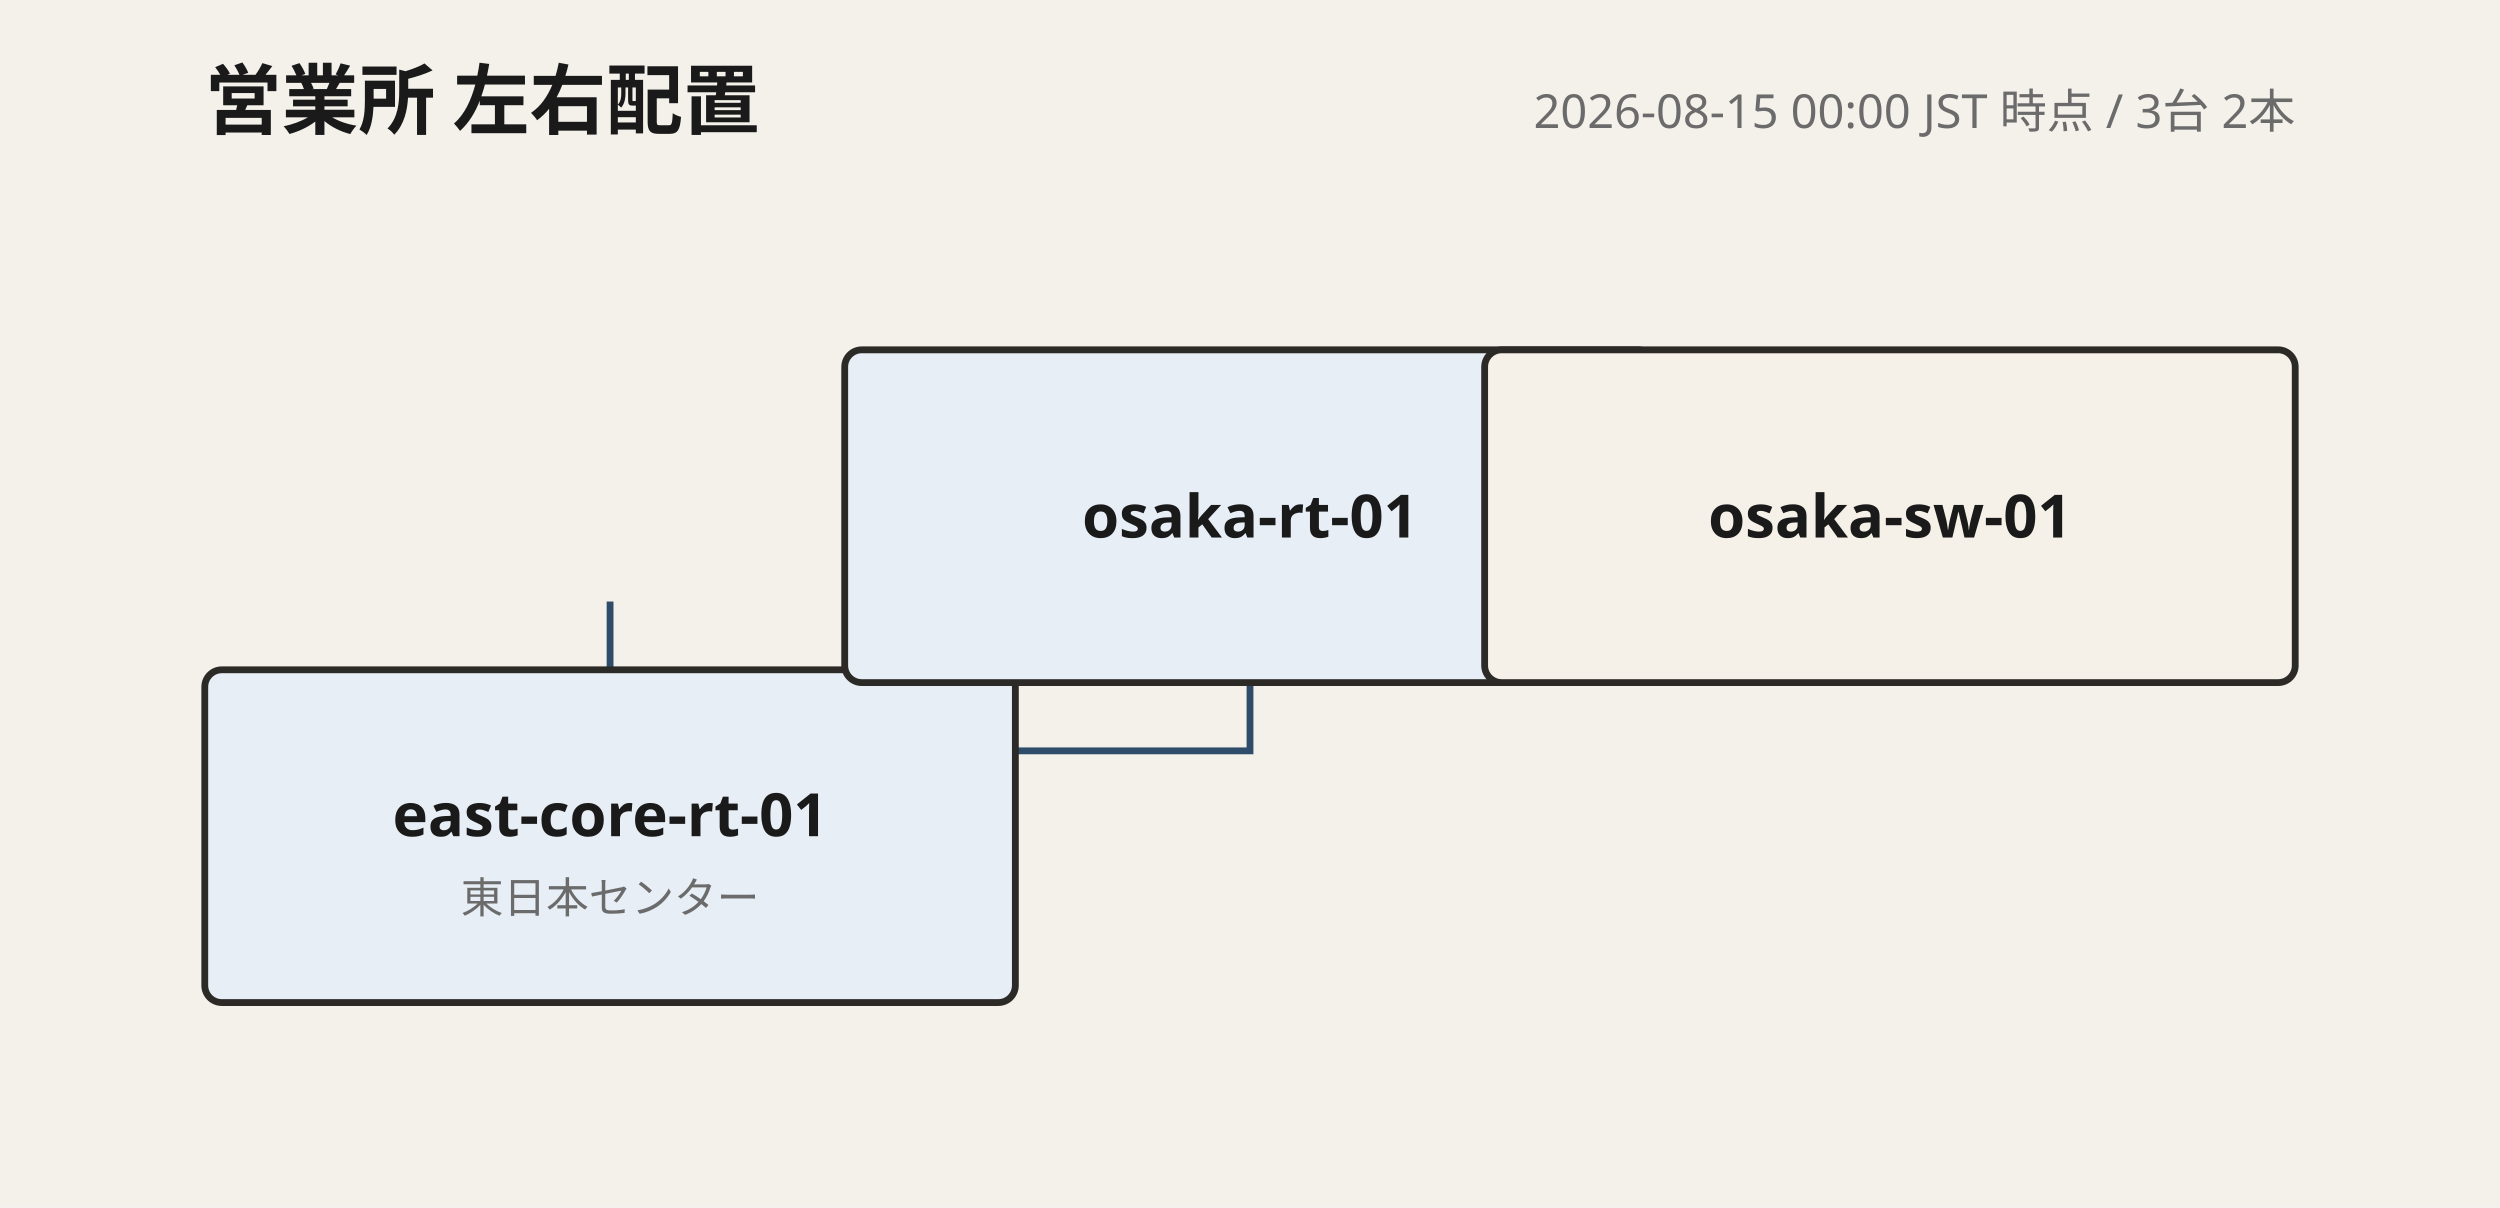
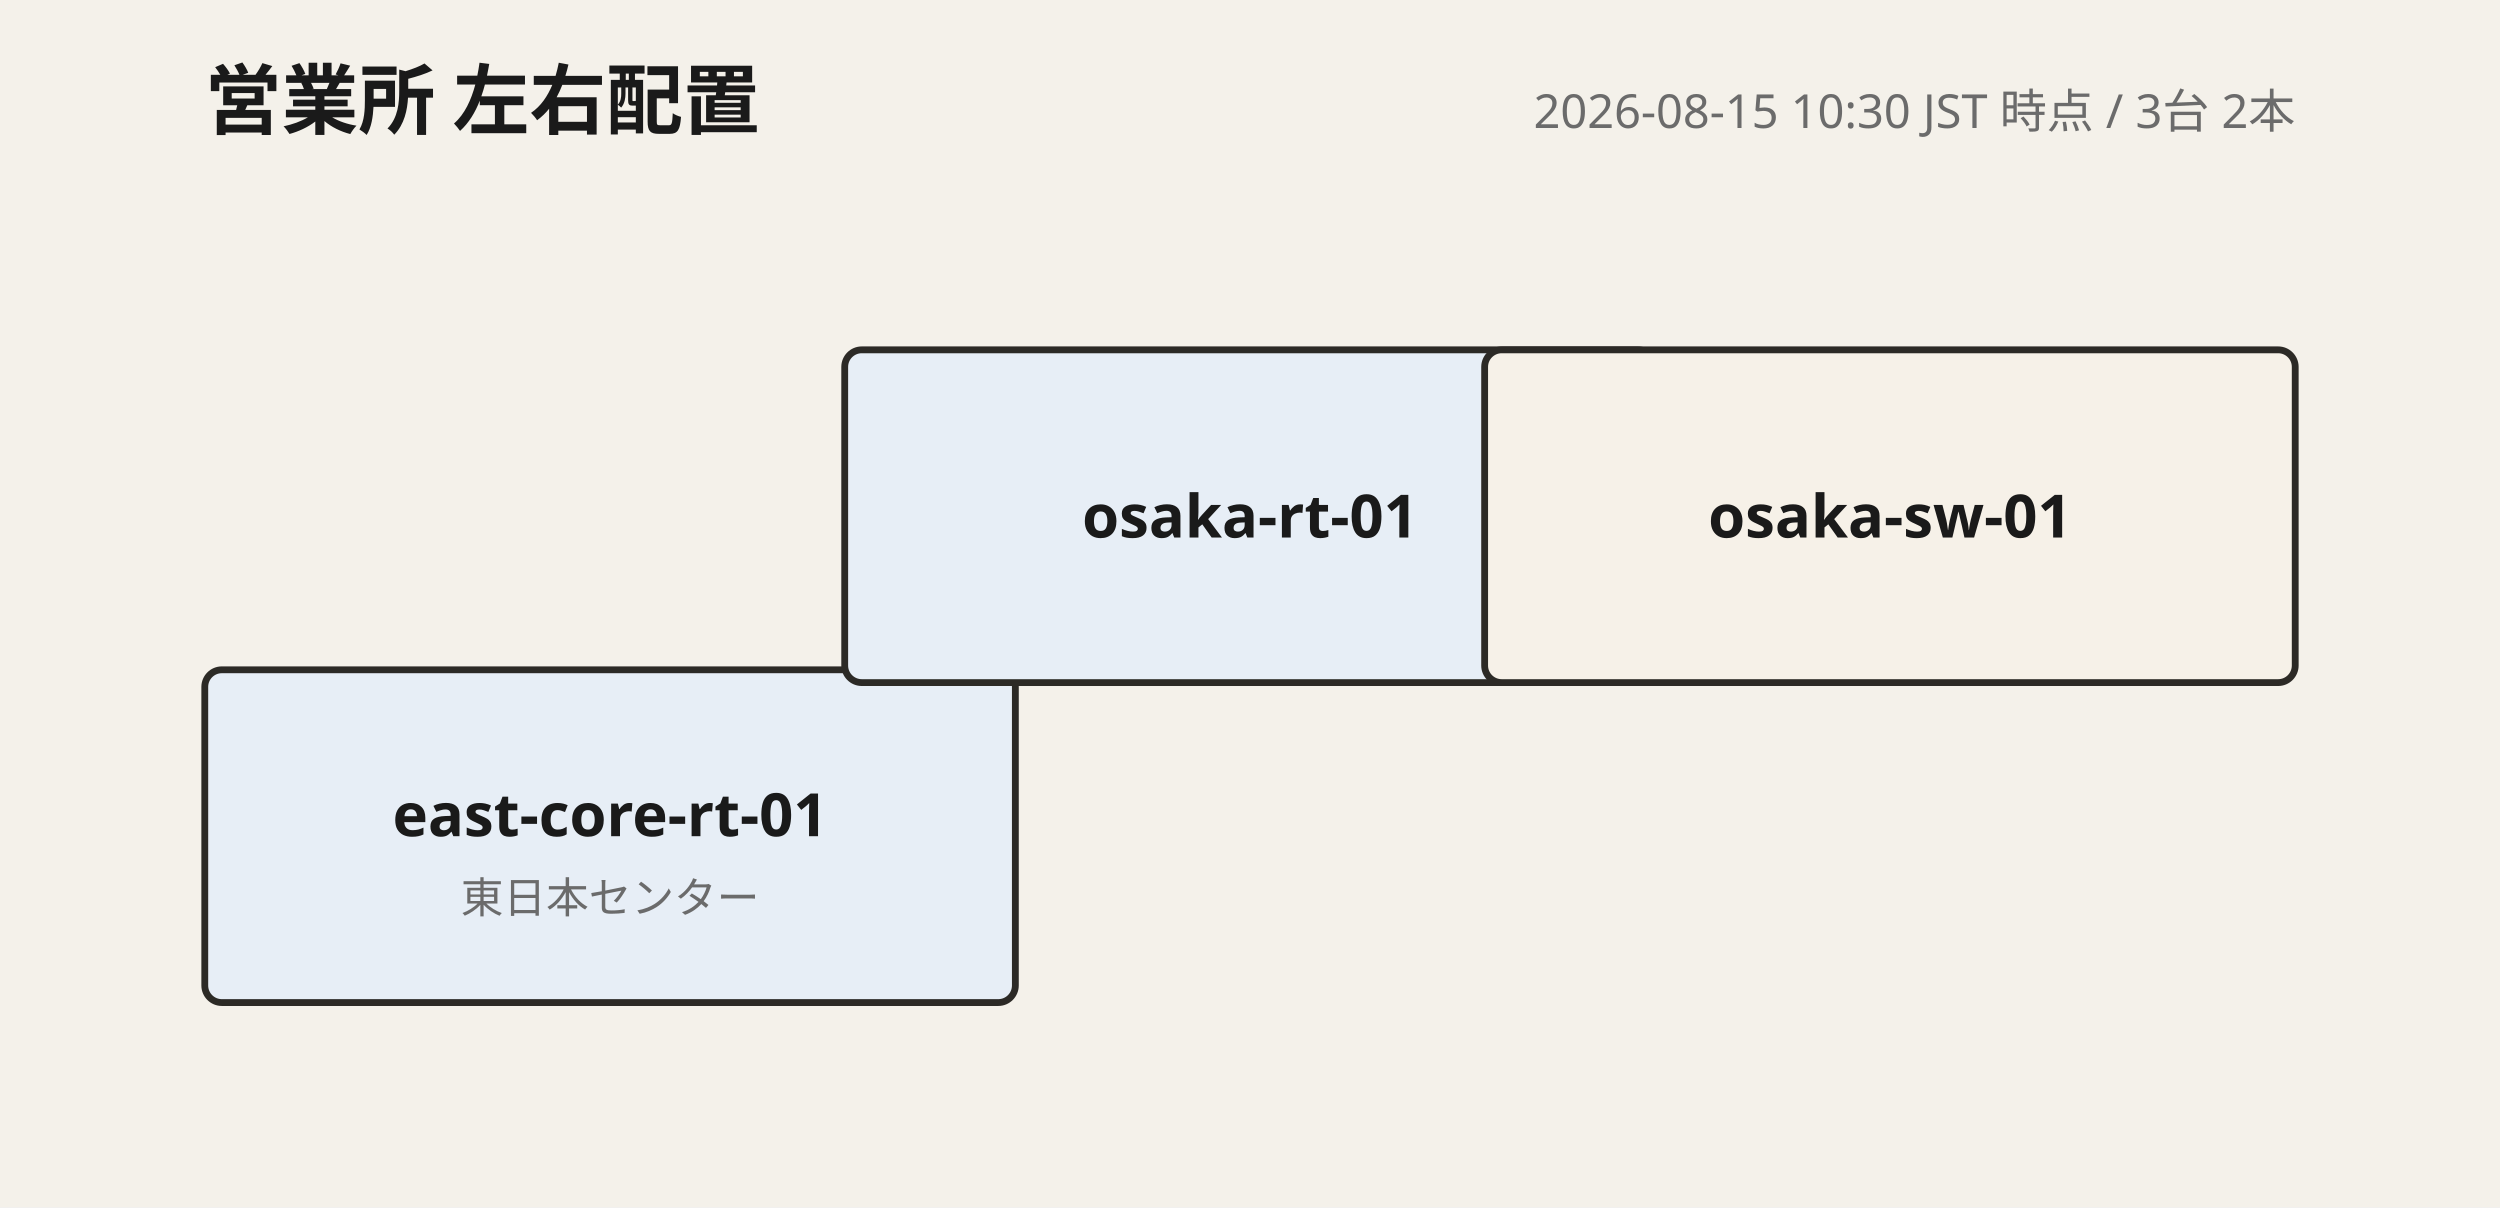
<svg xmlns="http://www.w3.org/2000/svg" width="586" height="283" viewBox="0 0 586 283" font-family="'Yu Gothic', 'Hiragino Kaku Gothic ProN', Meiryo, 'Noto Sans JP', sans-serif">
  <rect width="100%" height="100%" fill="#f4f1ea" />
  <text x="48" y="30" font-size="18" font-weight="700" fill="#1a1a1a">営業所 左右配置</text>
-   <text x="538" y="30" font-size="11" fill="#6b6b6b" text-anchor="end">2026-08-15 00:00 JST 時点 / 3台 2本</text>
-   <polyline points="293,160 293,176 143,176 143,141 143,157" fill="none" stroke="#2f4d6a" stroke-width="1.6" />
+   <text x="538" y="30" font-size="11" fill="#6b6b6b" text-anchor="end">2026-08-15 10:30 JST 時点 / 3台 2本</text>
+   <polyline points="293,160 143,160 143,157" fill="none" stroke="#2f4d6a" stroke-width="1.6" />
  <text class="port-label" x="286.0" y="167.0" font-size="10" fill="#2f6fb5" text-anchor="middle" paint-order="stroke" stroke="#ffffff" stroke-width="3" />
  <text class="port-label" x="150.0" y="144.0" font-size="10" fill="#2f6fb5" text-anchor="middle" paint-order="stroke" stroke="#ffffff" stroke-width="3" />
-   <polyline points="388,121 404,121 332,121 348,121" fill="none" stroke="#2f4d6a" stroke-width="1.6" />
+   <polyline points="388,121 348,121" fill="none" stroke="#2f4d6a" stroke-width="1.6" />
  <text class="port-label" x="398.0" y="72.0" font-size="10" fill="#2f6fb5" text-anchor="start" paint-order="stroke" stroke="#ffffff" stroke-width="3" />
  <text class="port-label" x="338.0" y="72.0" font-size="10" fill="#2f6fb5" text-anchor="end" paint-order="stroke" stroke="#ffffff" stroke-width="3" />
  <g>
    <rect x="48" y="157" width="190" height="78" rx="4" fill="#e7eef6" stroke="#2c2a26" stroke-width="1.6" />
    <text x="143" y="196" font-size="14" font-weight="700" fill="#1a1a1a" text-anchor="middle">east-core-rt-01</text>
    <text x="143" y="214" font-size="10" fill="#6b6b6b" text-anchor="middle">東日本センター</text>
  </g>
  <g>
    <rect x="198" y="82" width="190" height="78" rx="4" fill="#e7eef6" stroke="#2c2a26" stroke-width="1.6" />
    <text x="293" y="126" font-size="14" font-weight="700" fill="#1a1a1a" text-anchor="middle">osaka-rt-01</text>
  </g>
  <g>
    <rect x="348" y="82" width="190" height="78" rx="4" fill="#f6f1e8" stroke="#2c2a26" stroke-width="1.6" />
    <text x="443" y="126" font-size="14" font-weight="700" fill="#1a1a1a" text-anchor="middle">osaka-sw-01</text>
  </g>
</svg>
